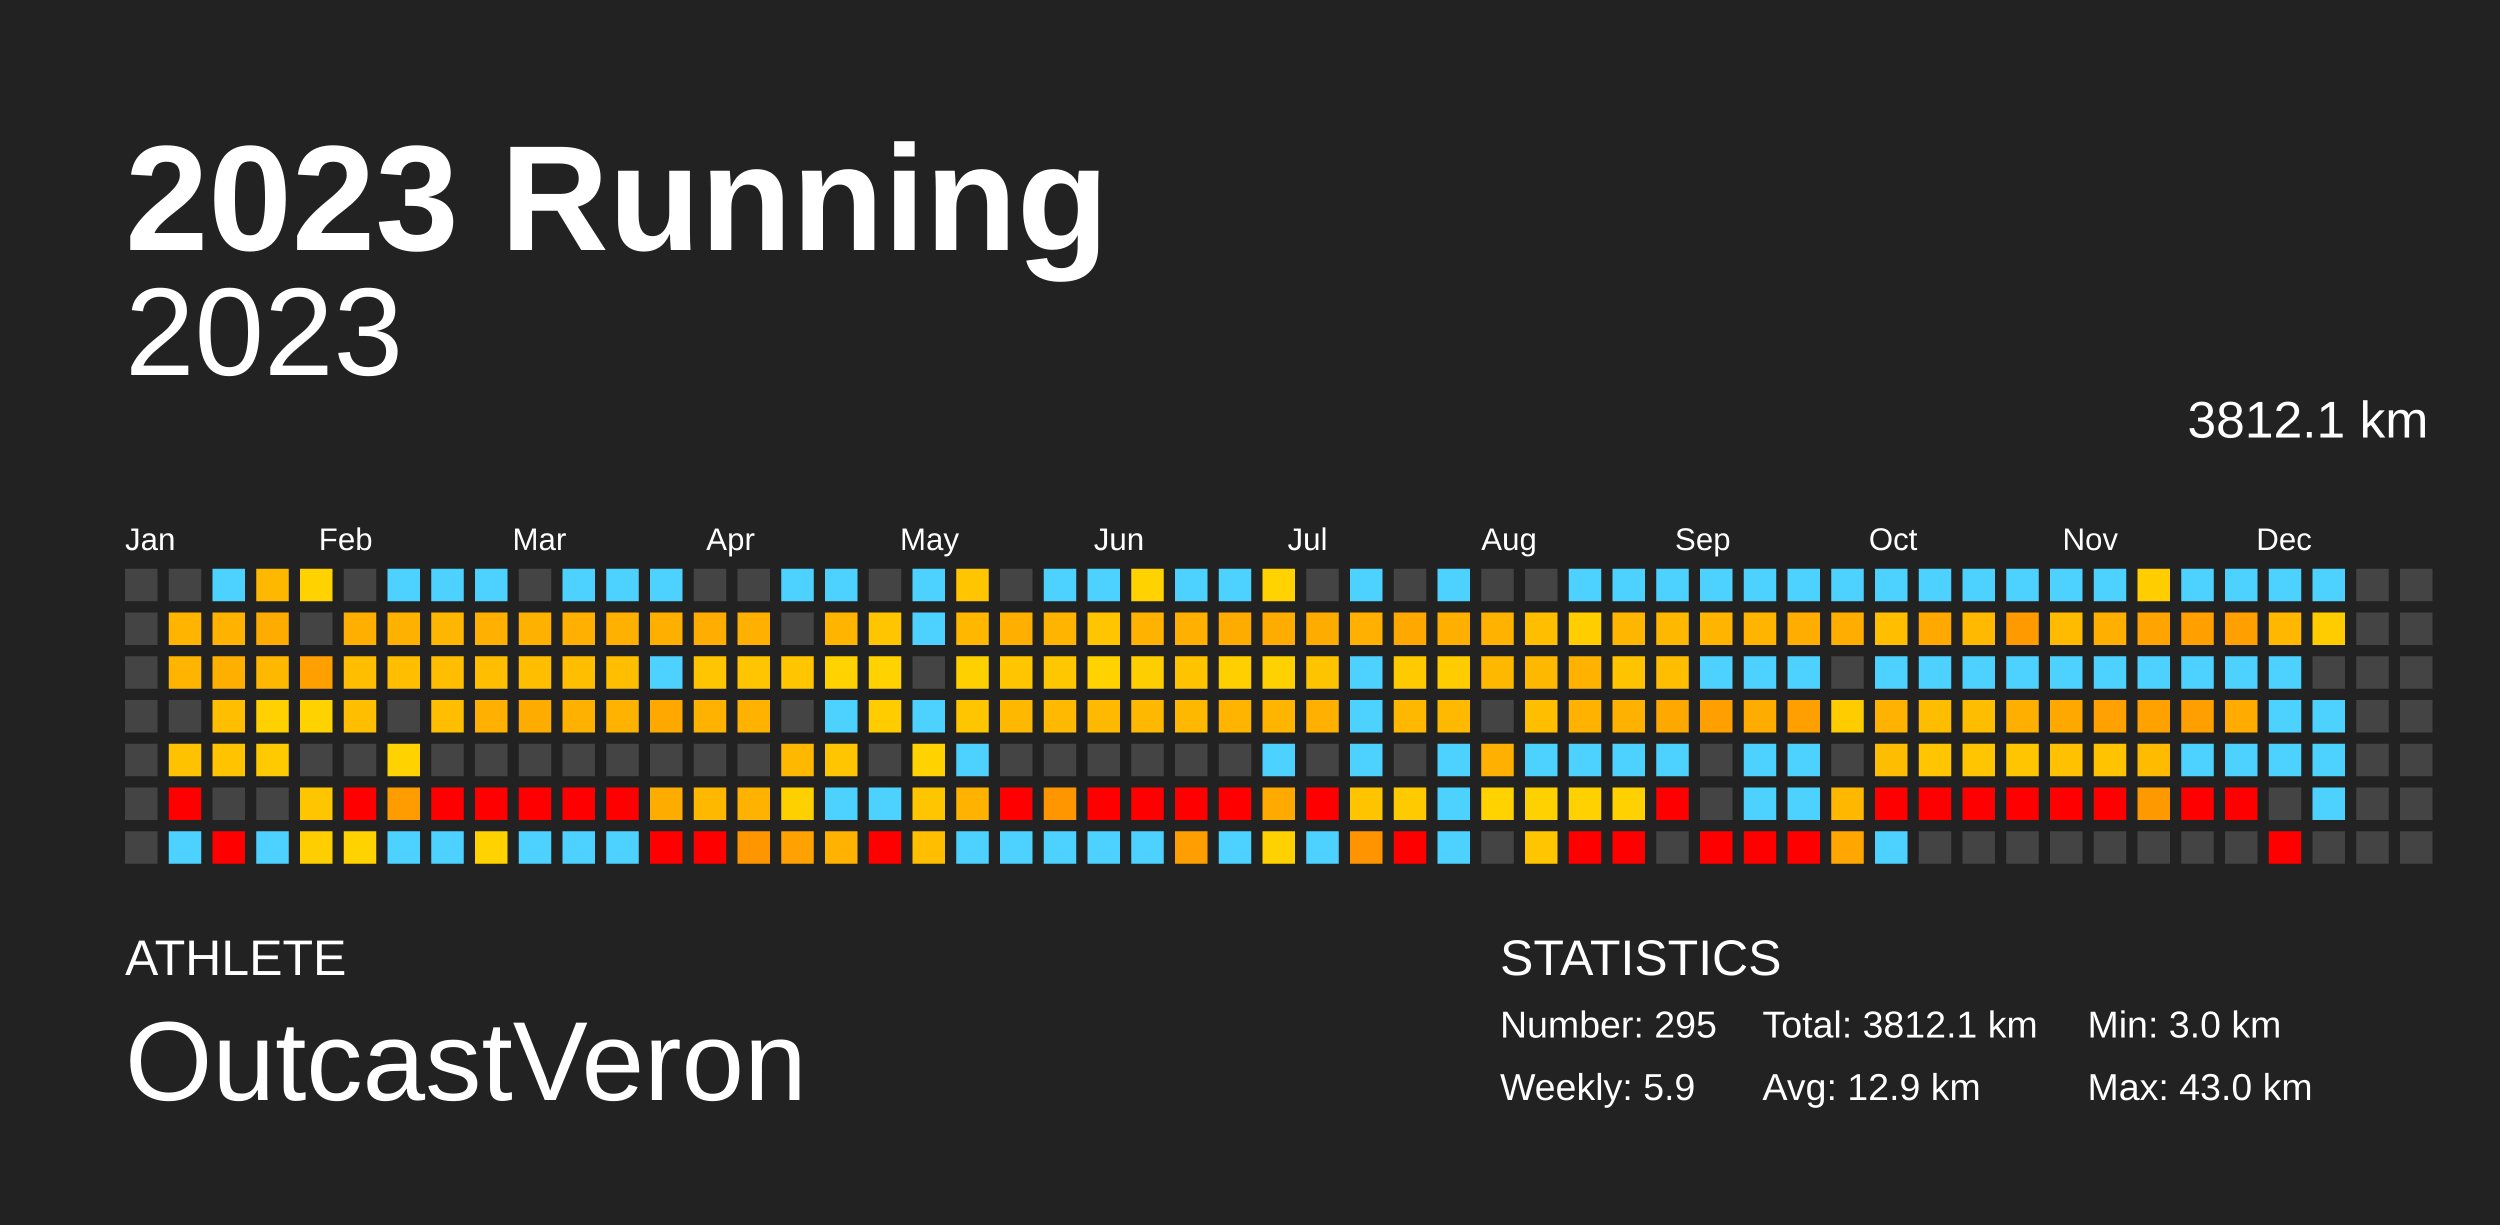
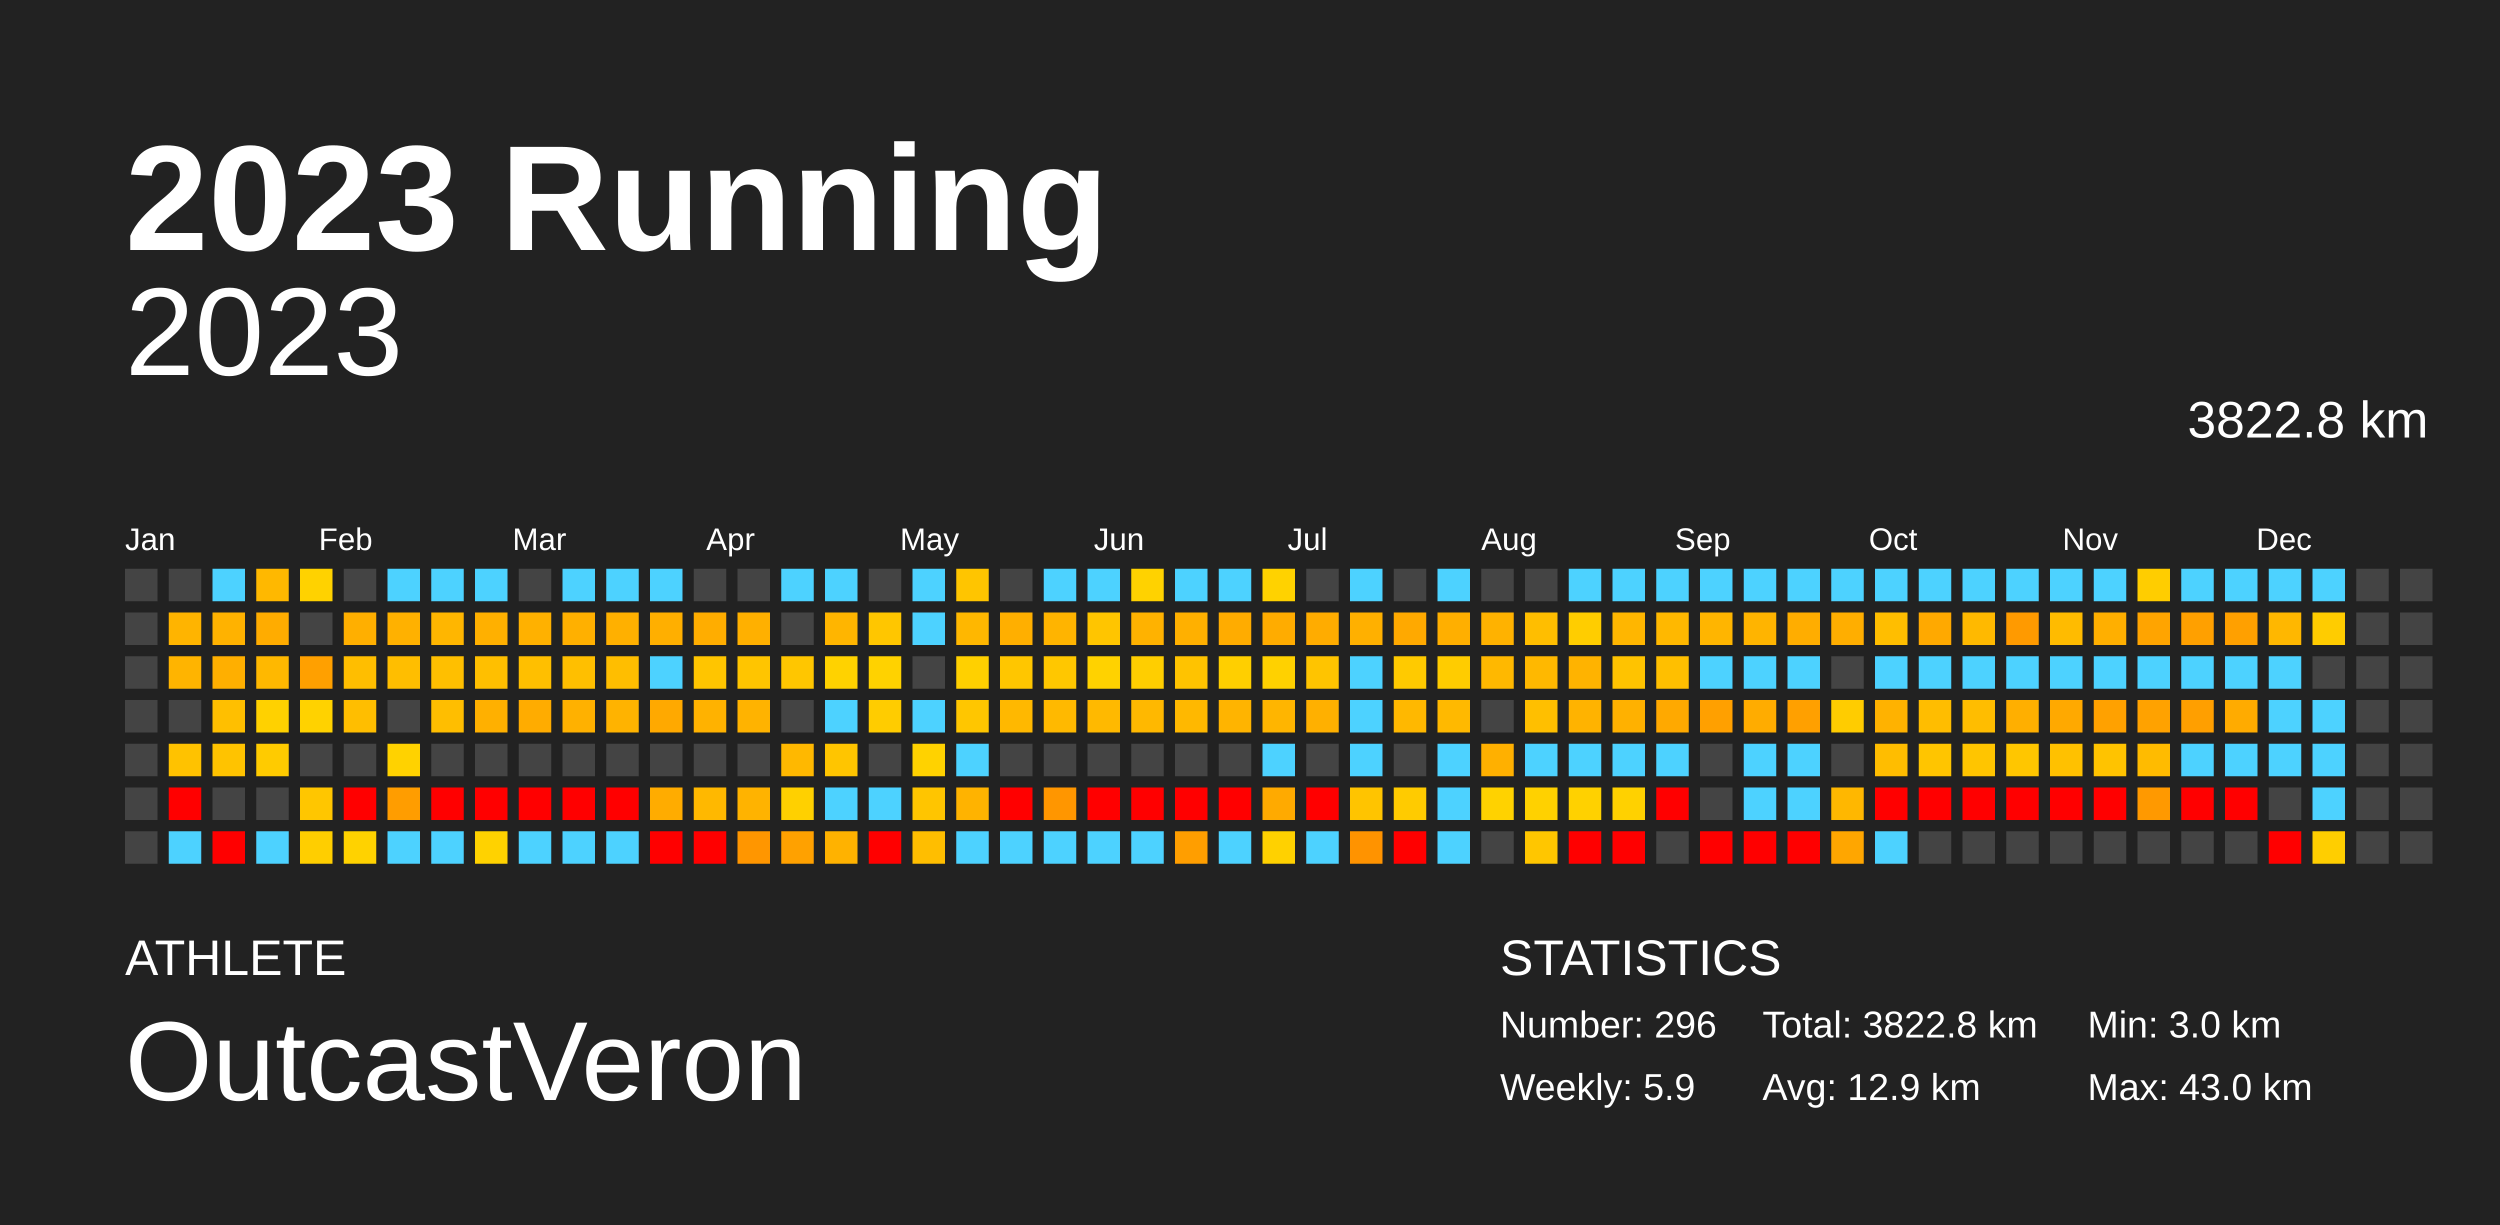
<svg xmlns="http://www.w3.org/2000/svg" baseProfile="full" height="98mm" version="1.1" viewBox="0,0,200,98" width="200mm">
  <defs />
  <rect fill="#222222" height="98" width="200" x="0" y="0" />
  <text fill="#FFFFFF" style="font-size:12px; font-family:Arial; font-weight:bold;" x="10" y="20">2023 Running</text>
  <text fill="#FFFFFF" style="font-size:4px; font-family:Arial" x="10" y="78">ATHLETE</text>
  <text fill="#FFFFFF" style="font-size:9px; font-family:Arial" x="10" y="88">OutcastVeron</text>
  <text fill="#FFFFFF" style="font-size:4px; font-family:Arial" x="120" y="78">STATISTICS</text>
-   <text fill="#FFFFFF" style="font-size:3px; font-family:Arial" x="120" y="83">Number: 295</text>
+   <text fill="#FFFFFF" style="font-size:3px; font-family:Arial" x="120" y="83">Number: 296</text>
  <text fill="#FFFFFF" style="font-size:3px; font-family:Arial" x="120" y="88">Weekly: 5.9</text>
-   <text fill="#FFFFFF" style="font-size:3px; font-family:Arial" x="141" y="83">Total: 3812.1 km</text>
+   <text fill="#FFFFFF" style="font-size:3px; font-family:Arial" x="141" y="83">Total: 3822.8 km</text>
  <text fill="#FFFFFF" style="font-size:3px; font-family:Arial" x="141" y="88">Avg: 12.9 km</text>
  <text fill="#FFFFFF" style="font-size:3px; font-family:Arial" x="167" y="83">Min: 3.0 km</text>
  <text fill="#FFFFFF" style="font-size:3px; font-family:Arial" x="167" y="88">Max: 43.0 km</text>
  <text alignment-baseline="hanging" fill="#FFFFFF" style="font-size:10.0px; font-family:Arial;" x="10" y="30">2023</text>
-   <text alignment-baseline="hanging" fill="#FFFFFF" style="font-size:4.125px; font-family:Arial;" x="175" y="35">3812.1 km</text>
+   <text alignment-baseline="hanging" fill="#FFFFFF" style="font-size:4.125px; font-family:Arial;" x="175" y="35">3822.8 km</text>
  <text fill="#FFFFFF" style="font-size:2.5px; font-family:Arial" x="10.0" y="44">Jan</text>
  <text fill="#FFFFFF" style="font-size:2.5px; font-family:Arial" x="25.5" y="44">Feb</text>
  <text fill="#FFFFFF" style="font-size:2.5px; font-family:Arial" x="41.0" y="44">Mar</text>
  <text fill="#FFFFFF" style="font-size:2.5px; font-family:Arial" x="56.5" y="44">Apr</text>
  <text fill="#FFFFFF" style="font-size:2.5px; font-family:Arial" x="72.0" y="44">May</text>
  <text fill="#FFFFFF" style="font-size:2.5px; font-family:Arial" x="87.5" y="44">Jun</text>
  <text fill="#FFFFFF" style="font-size:2.5px; font-family:Arial" x="103.0" y="44">Jul</text>
  <text fill="#FFFFFF" style="font-size:2.5px; font-family:Arial" x="118.5" y="44">Aug</text>
  <text fill="#FFFFFF" style="font-size:2.5px; font-family:Arial" x="134.0" y="44">Sep</text>
  <text fill="#FFFFFF" style="font-size:2.5px; font-family:Arial" x="149.5" y="44">Oct</text>
  <text fill="#FFFFFF" style="font-size:2.5px; font-family:Arial" x="165.0" y="44">Nov</text>
  <text fill="#FFFFFF" style="font-size:2.5px; font-family:Arial" x="180.5" y="44">Dec</text>
  <rect fill="#444444" height="2.6" width="2.6" x="10.0" y="45.5" />
  <rect fill="#444444" height="2.6" width="2.6" x="10.0" y="49.0" />
  <rect fill="#444444" height="2.6" width="2.6" x="10.0" y="52.5" />
  <rect fill="#444444" height="2.6" width="2.6" x="10.0" y="56.0" />
  <rect fill="#444444" height="2.6" width="2.6" x="10.0" y="59.5" />
  <rect fill="#444444" height="2.6" width="2.6" x="10.0" y="63.0" />
  <rect fill="#444444" height="2.6" width="2.6" x="10.0" y="66.5" />
  <rect fill="#444444" height="2.6" width="2.6" x="13.5" y="45.5" />
  <rect fill="#ffb400" height="2.6" width="2.6" x="13.5" y="49.0" />
  <rect fill="#ffb400" height="2.6" width="2.6" x="13.5" y="52.5" />
  <rect fill="#444444" height="2.6" width="2.6" x="13.5" y="56.0" />
  <rect fill="#ffc200" height="2.6" width="2.6" x="13.5" y="59.5" />
  <rect fill="red" height="2.6" width="2.6" x="13.5" y="63.0" />
  <rect fill="#4dd2ff" height="2.6" width="2.6" x="13.5" y="66.5" />
  <rect fill="#4dd2ff" height="2.6" width="2.6" x="17.0" y="45.5" />
  <rect fill="#ffb200" height="2.6" width="2.6" x="17.0" y="49.0" />
  <rect fill="#ffaf00" height="2.6" width="2.6" x="17.0" y="52.5" />
  <rect fill="#ffbf00" height="2.6" width="2.6" x="17.0" y="56.0" />
  <rect fill="#ffc300" height="2.6" width="2.6" x="17.0" y="59.5" />
  <rect fill="#444444" height="2.6" width="2.6" x="17.0" y="63.0" />
  <rect fill="red" height="2.6" width="2.6" x="17.0" y="66.5" />
  <rect fill="#ffb800" height="2.6" width="2.6" x="20.5" y="45.5" />
  <rect fill="#ffac00" height="2.6" width="2.6" x="20.5" y="49.0" />
  <rect fill="#ffb800" height="2.6" width="2.6" x="20.5" y="52.5" />
  <rect fill="#ffd100" height="2.6" width="2.6" x="20.5" y="56.0" />
  <rect fill="#ffcb00" height="2.6" width="2.6" x="20.5" y="59.5" />
  <rect fill="#444444" height="2.6" width="2.6" x="20.5" y="63.0" />
  <rect fill="#4dd2ff" height="2.6" width="2.6" x="20.5" y="66.5" />
  <rect fill="#ffd200" height="2.6" width="2.6" x="24.0" y="45.5" />
  <rect fill="#444444" height="2.6" width="2.6" x="24.0" y="49.0" />
  <rect fill="#ffa000" height="2.6" width="2.6" x="24.0" y="52.5" />
  <rect fill="#ffd200" height="2.6" width="2.6" x="24.0" y="56.0" />
  <rect fill="#444444" height="2.6" width="2.6" x="24.0" y="59.5" />
  <rect fill="#ffc600" height="2.6" width="2.6" x="24.0" y="63.0" />
  <rect fill="#ffce00" height="2.6" width="2.6" x="24.0" y="66.5" />
  <rect fill="#444444" height="2.6" width="2.6" x="27.5" y="45.5" />
  <rect fill="#ffaf00" height="2.6" width="2.6" x="27.5" y="49.0" />
  <rect fill="#ffbe00" height="2.6" width="2.6" x="27.5" y="52.5" />
  <rect fill="#ffbe00" height="2.6" width="2.6" x="27.5" y="56.0" />
  <rect fill="#444444" height="2.6" width="2.6" x="27.5" y="59.5" />
  <rect fill="red" height="2.6" width="2.6" x="27.5" y="63.0" />
  <rect fill="#ffd200" height="2.6" width="2.6" x="27.5" y="66.5" />
  <rect fill="#4dd2ff" height="2.6" width="2.6" x="31.0" y="45.5" />
  <rect fill="#ffb100" height="2.6" width="2.6" x="31.0" y="49.0" />
  <rect fill="#ffbe00" height="2.6" width="2.6" x="31.0" y="52.5" />
  <rect fill="#444444" height="2.6" width="2.6" x="31.0" y="56.0" />
  <rect fill="#ffd200" height="2.6" width="2.6" x="31.0" y="59.5" />
  <rect fill="#ff9d00" height="2.6" width="2.6" x="31.0" y="63.0" />
  <rect fill="#4dd2ff" height="2.6" width="2.6" x="31.0" y="66.5" />
  <rect fill="#4dd2ff" height="2.6" width="2.6" x="34.5" y="45.5" />
  <rect fill="#ffb600" height="2.6" width="2.6" x="34.5" y="49.0" />
  <rect fill="#ffbf00" height="2.6" width="2.6" x="34.5" y="52.5" />
  <rect fill="#ffbe00" height="2.6" width="2.6" x="34.5" y="56.0" />
  <rect fill="#444444" height="2.6" width="2.6" x="34.5" y="59.5" />
  <rect fill="red" height="2.6" width="2.6" x="34.5" y="63.0" />
  <rect fill="#4dd2ff" height="2.6" width="2.6" x="34.5" y="66.5" />
  <rect fill="#4dd2ff" height="2.6" width="2.6" x="38.0" y="45.5" />
  <rect fill="#ffb000" height="2.6" width="2.6" x="38.0" y="49.0" />
  <rect fill="#ffbf00" height="2.6" width="2.6" x="38.0" y="52.5" />
  <rect fill="#ffb000" height="2.6" width="2.6" x="38.0" y="56.0" />
  <rect fill="#444444" height="2.6" width="2.6" x="38.0" y="59.5" />
  <rect fill="red" height="2.6" width="2.6" x="38.0" y="63.0" />
  <rect fill="#ffd200" height="2.6" width="2.6" x="38.0" y="66.5" />
  <rect fill="#444444" height="2.6" width="2.6" x="41.5" y="45.5" />
  <rect fill="#ffb100" height="2.6" width="2.6" x="41.5" y="49.0" />
  <rect fill="#ffbf00" height="2.6" width="2.6" x="41.5" y="52.5" />
  <rect fill="#ffac00" height="2.6" width="2.6" x="41.5" y="56.0" />
  <rect fill="#444444" height="2.6" width="2.6" x="41.5" y="59.5" />
  <rect fill="red" height="2.6" width="2.6" x="41.5" y="63.0" />
  <rect fill="#4dd2ff" height="2.6" width="2.6" x="41.5" y="66.5" />
  <rect fill="#4dd2ff" height="2.6" width="2.6" x="45.0" y="45.5" />
  <rect fill="#ffb000" height="2.6" width="2.6" x="45.0" y="49.0" />
  <rect fill="#ffbf00" height="2.6" width="2.6" x="45.0" y="52.5" />
  <rect fill="#ffb100" height="2.6" width="2.6" x="45.0" y="56.0" />
  <rect fill="#444444" height="2.6" width="2.6" x="45.0" y="59.5" />
  <rect fill="red" height="2.6" width="2.6" x="45.0" y="63.0" />
  <rect fill="#4dd2ff" height="2.6" width="2.6" x="45.0" y="66.5" />
  <rect fill="#4dd2ff" height="2.6" width="2.6" x="48.5" y="45.5" />
  <rect fill="#ffb000" height="2.6" width="2.6" x="48.5" y="49.0" />
  <rect fill="#ffbe00" height="2.6" width="2.6" x="48.5" y="52.5" />
  <rect fill="#ffb300" height="2.6" width="2.6" x="48.5" y="56.0" />
  <rect fill="#444444" height="2.6" width="2.6" x="48.5" y="59.5" />
  <rect fill="red" height="2.6" width="2.6" x="48.5" y="63.0" />
  <rect fill="#4dd2ff" height="2.6" width="2.6" x="48.5" y="66.5" />
  <rect fill="#4dd2ff" height="2.6" width="2.6" x="52.0" y="45.5" />
  <rect fill="#ffaf00" height="2.6" width="2.6" x="52.0" y="49.0" />
  <rect fill="#4dd2ff" height="2.6" width="2.6" x="52.0" y="52.5" />
  <rect fill="#ffa900" height="2.6" width="2.6" x="52.0" y="56.0" />
  <rect fill="#444444" height="2.6" width="2.6" x="52.0" y="59.5" />
  <rect fill="#ffac00" height="2.6" width="2.6" x="52.0" y="63.0" />
  <rect fill="red" height="2.6" width="2.6" x="52.0" y="66.5" />
  <rect fill="#444444" height="2.6" width="2.6" x="55.5" y="45.5" />
  <rect fill="#ffad00" height="2.6" width="2.6" x="55.5" y="49.0" />
  <rect fill="#ffc500" height="2.6" width="2.6" x="55.5" y="52.5" />
  <rect fill="#ffb200" height="2.6" width="2.6" x="55.5" y="56.0" />
  <rect fill="#444444" height="2.6" width="2.6" x="55.5" y="59.5" />
  <rect fill="#ffb800" height="2.6" width="2.6" x="55.5" y="63.0" />
  <rect fill="red" height="2.6" width="2.6" x="55.5" y="66.5" />
  <rect fill="#444444" height="2.6" width="2.6" x="59.0" y="45.5" />
  <rect fill="#ffb000" height="2.6" width="2.6" x="59.0" y="49.0" />
  <rect fill="#ffc500" height="2.6" width="2.6" x="59.0" y="52.5" />
  <rect fill="#ffb300" height="2.6" width="2.6" x="59.0" y="56.0" />
  <rect fill="#444444" height="2.6" width="2.6" x="59.0" y="59.5" />
  <rect fill="#ffb300" height="2.6" width="2.6" x="59.0" y="63.0" />
  <rect fill="#ff9600" height="2.6" width="2.6" x="59.0" y="66.5" />
  <rect fill="#4dd2ff" height="2.6" width="2.6" x="62.5" y="45.5" />
  <rect fill="#444444" height="2.6" width="2.6" x="62.5" y="49.0" />
  <rect fill="#ffc600" height="2.6" width="2.6" x="62.5" y="52.5" />
  <rect fill="#444444" height="2.6" width="2.6" x="62.5" y="56.0" />
  <rect fill="#ffb800" height="2.6" width="2.6" x="62.5" y="59.5" />
  <rect fill="#ffd000" height="2.6" width="2.6" x="62.5" y="63.0" />
  <rect fill="#ffa100" height="2.6" width="2.6" x="62.5" y="66.5" />
  <rect fill="#4dd2ff" height="2.6" width="2.6" x="66.0" y="45.5" />
  <rect fill="#ffb500" height="2.6" width="2.6" x="66.0" y="49.0" />
  <rect fill="#ffd200" height="2.6" width="2.6" x="66.0" y="52.5" />
  <rect fill="#4dd2ff" height="2.6" width="2.6" x="66.0" y="56.0" />
  <rect fill="#ffc500" height="2.6" width="2.6" x="66.0" y="59.5" />
  <rect fill="#4dd2ff" height="2.6" width="2.6" x="66.0" y="63.0" />
  <rect fill="#ffb200" height="2.6" width="2.6" x="66.0" y="66.5" />
  <rect fill="#444444" height="2.6" width="2.6" x="69.5" y="45.5" />
  <rect fill="#ffc600" height="2.6" width="2.6" x="69.5" y="49.0" />
  <rect fill="#ffd200" height="2.6" width="2.6" x="69.5" y="52.5" />
  <rect fill="#ffcc00" height="2.6" width="2.6" x="69.5" y="56.0" />
  <rect fill="#444444" height="2.6" width="2.6" x="69.5" y="59.5" />
  <rect fill="#4dd2ff" height="2.6" width="2.6" x="69.5" y="63.0" />
  <rect fill="red" height="2.6" width="2.6" x="69.5" y="66.5" />
  <rect fill="#4dd2ff" height="2.6" width="2.6" x="73.0" y="45.5" />
  <rect fill="#4dd2ff" height="2.6" width="2.6" x="73.0" y="49.0" />
  <rect fill="#444444" height="2.6" width="2.6" x="73.0" y="52.5" />
  <rect fill="#4dd2ff" height="2.6" width="2.6" x="73.0" y="56.0" />
  <rect fill="#ffd200" height="2.6" width="2.6" x="73.0" y="59.5" />
  <rect fill="#ffc500" height="2.6" width="2.6" x="73.0" y="63.0" />
  <rect fill="#ffbe00" height="2.6" width="2.6" x="73.0" y="66.5" />
  <rect fill="#ffc500" height="2.6" width="2.6" x="76.5" y="45.5" />
  <rect fill="#ffb700" height="2.6" width="2.6" x="76.5" y="49.0" />
  <rect fill="#ffd000" height="2.6" width="2.6" x="76.5" y="52.5" />
  <rect fill="#ffc600" height="2.6" width="2.6" x="76.5" y="56.0" />
  <rect fill="#4dd2ff" height="2.6" width="2.6" x="76.5" y="59.5" />
  <rect fill="#ffb300" height="2.6" width="2.6" x="76.5" y="63.0" />
  <rect fill="#4dd2ff" height="2.6" width="2.6" x="76.5" y="66.5" />
  <rect fill="#444444" height="2.6" width="2.6" x="80.0" y="45.5" />
  <rect fill="#ffaf00" height="2.6" width="2.6" x="80.0" y="49.0" />
  <rect fill="#ffc600" height="2.6" width="2.6" x="80.0" y="52.5" />
  <rect fill="#ffb800" height="2.6" width="2.6" x="80.0" y="56.0" />
  <rect fill="#444444" height="2.6" width="2.6" x="80.0" y="59.5" />
  <rect fill="red" height="2.6" width="2.6" x="80.0" y="63.0" />
  <rect fill="#4dd2ff" height="2.6" width="2.6" x="80.0" y="66.5" />
  <rect fill="#4dd2ff" height="2.6" width="2.6" x="83.5" y="45.5" />
  <rect fill="#ffb400" height="2.6" width="2.6" x="83.5" y="49.0" />
  <rect fill="#ffc700" height="2.6" width="2.6" x="83.5" y="52.5" />
  <rect fill="#ffb900" height="2.6" width="2.6" x="83.5" y="56.0" />
  <rect fill="#444444" height="2.6" width="2.6" x="83.5" y="59.5" />
  <rect fill="#ff9600" height="2.6" width="2.6" x="83.5" y="63.0" />
  <rect fill="#4dd2ff" height="2.6" width="2.6" x="83.5" y="66.5" />
  <rect fill="#4dd2ff" height="2.6" width="2.6" x="87.0" y="45.5" />
  <rect fill="#ffc500" height="2.6" width="2.6" x="87.0" y="49.0" />
  <rect fill="#ffd200" height="2.6" width="2.6" x="87.0" y="52.5" />
  <rect fill="#ffb900" height="2.6" width="2.6" x="87.0" y="56.0" />
  <rect fill="#444444" height="2.6" width="2.6" x="87.0" y="59.5" />
  <rect fill="red" height="2.6" width="2.6" x="87.0" y="63.0" />
  <rect fill="#4dd2ff" height="2.6" width="2.6" x="87.0" y="66.5" />
  <rect fill="#ffd200" height="2.6" width="2.6" x="90.5" y="45.5" />
  <rect fill="#ffb200" height="2.6" width="2.6" x="90.5" y="49.0" />
  <rect fill="#ffce00" height="2.6" width="2.6" x="90.5" y="52.5" />
  <rect fill="#ffb800" height="2.6" width="2.6" x="90.5" y="56.0" />
  <rect fill="#444444" height="2.6" width="2.6" x="90.5" y="59.5" />
  <rect fill="red" height="2.6" width="2.6" x="90.5" y="63.0" />
  <rect fill="#4dd2ff" height="2.6" width="2.6" x="90.5" y="66.5" />
  <rect fill="#4dd2ff" height="2.6" width="2.6" x="94.0" y="45.5" />
  <rect fill="#ffb000" height="2.6" width="2.6" x="94.0" y="49.0" />
  <rect fill="#ffc300" height="2.6" width="2.6" x="94.0" y="52.5" />
  <rect fill="#ffb800" height="2.6" width="2.6" x="94.0" y="56.0" />
  <rect fill="#444444" height="2.6" width="2.6" x="94.0" y="59.5" />
  <rect fill="red" height="2.6" width="2.6" x="94.0" y="63.0" />
  <rect fill="#ff9e00" height="2.6" width="2.6" x="94.0" y="66.5" />
  <rect fill="#4dd2ff" height="2.6" width="2.6" x="97.5" y="45.5" />
  <rect fill="#ffac00" height="2.6" width="2.6" x="97.5" y="49.0" />
  <rect fill="#ffcf00" height="2.6" width="2.6" x="97.5" y="52.5" />
  <rect fill="#ffb400" height="2.6" width="2.6" x="97.5" y="56.0" />
  <rect fill="#444444" height="2.6" width="2.6" x="97.5" y="59.5" />
  <rect fill="red" height="2.6" width="2.6" x="97.5" y="63.0" />
  <rect fill="#4dd2ff" height="2.6" width="2.6" x="97.5" y="66.5" />
  <rect fill="#ffd200" height="2.6" width="2.6" x="101.0" y="45.5" />
  <rect fill="#ffac00" height="2.6" width="2.6" x="101.0" y="49.0" />
  <rect fill="#ffd100" height="2.6" width="2.6" x="101.0" y="52.5" />
  <rect fill="#ffb500" height="2.6" width="2.6" x="101.0" y="56.0" />
  <rect fill="#4dd2ff" height="2.6" width="2.6" x="101.0" y="59.5" />
  <rect fill="#ffaa00" height="2.6" width="2.6" x="101.0" y="63.0" />
  <rect fill="#ffd100" height="2.6" width="2.6" x="101.0" y="66.5" />
  <rect fill="#444444" height="2.6" width="2.6" x="104.5" y="45.5" />
  <rect fill="#ffac00" height="2.6" width="2.6" x="104.5" y="49.0" />
  <rect fill="#ffc400" height="2.6" width="2.6" x="104.5" y="52.5" />
  <rect fill="#ffb000" height="2.6" width="2.6" x="104.5" y="56.0" />
  <rect fill="#444444" height="2.6" width="2.6" x="104.5" y="59.5" />
  <rect fill="red" height="2.6" width="2.6" x="104.5" y="63.0" />
  <rect fill="#4dd2ff" height="2.6" width="2.6" x="104.5" y="66.5" />
  <rect fill="#4dd2ff" height="2.6" width="2.6" x="108.0" y="45.5" />
  <rect fill="#ffb000" height="2.6" width="2.6" x="108.0" y="49.0" />
  <rect fill="#4dd2ff" height="2.6" width="2.6" x="108.0" y="52.5" />
  <rect fill="#4dd2ff" height="2.6" width="2.6" x="108.0" y="56.0" />
  <rect fill="#4dd2ff" height="2.6" width="2.6" x="108.0" y="59.5" />
  <rect fill="#ffc400" height="2.6" width="2.6" x="108.0" y="63.0" />
  <rect fill="#ff9300" height="2.6" width="2.6" x="108.0" y="66.5" />
  <rect fill="#444444" height="2.6" width="2.6" x="111.5" y="45.5" />
  <rect fill="#ffa900" height="2.6" width="2.6" x="111.5" y="49.0" />
  <rect fill="#ffca00" height="2.6" width="2.6" x="111.5" y="52.5" />
  <rect fill="#ffb800" height="2.6" width="2.6" x="111.5" y="56.0" />
  <rect fill="#444444" height="2.6" width="2.6" x="111.5" y="59.5" />
  <rect fill="#ffcb00" height="2.6" width="2.6" x="111.5" y="63.0" />
  <rect fill="red" height="2.6" width="2.6" x="111.5" y="66.5" />
  <rect fill="#4dd2ff" height="2.6" width="2.6" x="115.0" y="45.5" />
  <rect fill="#ffaf00" height="2.6" width="2.6" x="115.0" y="49.0" />
  <rect fill="#ffcc00" height="2.6" width="2.6" x="115.0" y="52.5" />
  <rect fill="#ffb900" height="2.6" width="2.6" x="115.0" y="56.0" />
  <rect fill="#4dd2ff" height="2.6" width="2.6" x="115.0" y="59.5" />
  <rect fill="#4dd2ff" height="2.6" width="2.6" x="115.0" y="63.0" />
  <rect fill="#4dd2ff" height="2.6" width="2.6" x="115.0" y="66.5" />
  <rect fill="#444444" height="2.6" width="2.6" x="118.5" y="45.5" />
  <rect fill="#ffb200" height="2.6" width="2.6" x="118.5" y="49.0" />
  <rect fill="#ffb800" height="2.6" width="2.6" x="118.5" y="52.5" />
  <rect fill="#444444" height="2.6" width="2.6" x="118.5" y="56.0" />
  <rect fill="#ffb000" height="2.6" width="2.6" x="118.5" y="59.5" />
  <rect fill="#ffd200" height="2.6" width="2.6" x="118.5" y="63.0" />
  <rect fill="#444444" height="2.6" width="2.6" x="118.5" y="66.5" />
  <rect fill="#444444" height="2.6" width="2.6" x="122.0" y="45.5" />
  <rect fill="#ffbe00" height="2.6" width="2.6" x="122.0" y="49.0" />
  <rect fill="#ffb800" height="2.6" width="2.6" x="122.0" y="52.5" />
  <rect fill="#ffbf00" height="2.6" width="2.6" x="122.0" y="56.0" />
  <rect fill="#4dd2ff" height="2.6" width="2.6" x="122.0" y="59.5" />
  <rect fill="#ffd100" height="2.6" width="2.6" x="122.0" y="63.0" />
  <rect fill="#ffc600" height="2.6" width="2.6" x="122.0" y="66.5" />
  <rect fill="#4dd2ff" height="2.6" width="2.6" x="125.5" y="45.5" />
  <rect fill="#ffcd00" height="2.6" width="2.6" x="125.5" y="49.0" />
  <rect fill="#ffb300" height="2.6" width="2.6" x="125.5" y="52.5" />
  <rect fill="#ffb300" height="2.6" width="2.6" x="125.5" y="56.0" />
  <rect fill="#4dd2ff" height="2.6" width="2.6" x="125.5" y="59.5" />
  <rect fill="#ffd100" height="2.6" width="2.6" x="125.5" y="63.0" />
  <rect fill="red" height="2.6" width="2.6" x="125.5" y="66.5" />
  <rect fill="#4dd2ff" height="2.6" width="2.6" x="129.0" y="45.5" />
  <rect fill="#ffb600" height="2.6" width="2.6" x="129.0" y="49.0" />
  <rect fill="#ffc300" height="2.6" width="2.6" x="129.0" y="52.5" />
  <rect fill="#ffb100" height="2.6" width="2.6" x="129.0" y="56.0" />
  <rect fill="#4dd2ff" height="2.6" width="2.6" x="129.0" y="59.5" />
  <rect fill="#ffd100" height="2.6" width="2.6" x="129.0" y="63.0" />
  <rect fill="red" height="2.6" width="2.6" x="129.0" y="66.5" />
  <rect fill="#4dd2ff" height="2.6" width="2.6" x="132.5" y="45.5" />
  <rect fill="#ffb800" height="2.6" width="2.6" x="132.5" y="49.0" />
  <rect fill="#ffbf00" height="2.6" width="2.6" x="132.5" y="52.5" />
  <rect fill="#ffa900" height="2.6" width="2.6" x="132.5" y="56.0" />
  <rect fill="#4dd2ff" height="2.6" width="2.6" x="132.5" y="59.5" />
  <rect fill="red" height="2.6" width="2.6" x="132.5" y="63.0" />
  <rect fill="#444444" height="2.6" width="2.6" x="132.5" y="66.5" />
  <rect fill="#4dd2ff" height="2.6" width="2.6" x="136.0" y="45.5" />
  <rect fill="#ffb500" height="2.6" width="2.6" x="136.0" y="49.0" />
  <rect fill="#4dd2ff" height="2.6" width="2.6" x="136.0" y="52.5" />
  <rect fill="#ffa000" height="2.6" width="2.6" x="136.0" y="56.0" />
  <rect fill="#444444" height="2.6" width="2.6" x="136.0" y="59.5" />
  <rect fill="#444444" height="2.6" width="2.6" x="136.0" y="63.0" />
  <rect fill="red" height="2.6" width="2.6" x="136.0" y="66.5" />
  <rect fill="#4dd2ff" height="2.6" width="2.6" x="139.5" y="45.5" />
  <rect fill="#ffb400" height="2.6" width="2.6" x="139.5" y="49.0" />
  <rect fill="#4dd2ff" height="2.6" width="2.6" x="139.5" y="52.5" />
  <rect fill="#ffac00" height="2.6" width="2.6" x="139.5" y="56.0" />
  <rect fill="#4dd2ff" height="2.6" width="2.6" x="139.5" y="59.5" />
  <rect fill="#4dd2ff" height="2.6" width="2.6" x="139.5" y="63.0" />
  <rect fill="red" height="2.6" width="2.6" x="139.5" y="66.5" />
  <rect fill="#4dd2ff" height="2.6" width="2.6" x="143.0" y="45.5" />
  <rect fill="#ffad00" height="2.6" width="2.6" x="143.0" y="49.0" />
  <rect fill="#4dd2ff" height="2.6" width="2.6" x="143.0" y="52.5" />
  <rect fill="#ffa000" height="2.6" width="2.6" x="143.0" y="56.0" />
  <rect fill="#4dd2ff" height="2.6" width="2.6" x="143.0" y="59.5" />
  <rect fill="#4dd2ff" height="2.6" width="2.6" x="143.0" y="63.0" />
  <rect fill="red" height="2.6" width="2.6" x="143.0" y="66.5" />
  <rect fill="#4dd2ff" height="2.6" width="2.6" x="146.5" y="45.5" />
  <rect fill="#ffae00" height="2.6" width="2.6" x="146.5" y="49.0" />
  <rect fill="#444444" height="2.6" width="2.6" x="146.5" y="52.5" />
  <rect fill="#ffcc00" height="2.6" width="2.6" x="146.5" y="56.0" />
  <rect fill="#444444" height="2.6" width="2.6" x="146.5" y="59.5" />
  <rect fill="#ffb700" height="2.6" width="2.6" x="146.5" y="63.0" />
  <rect fill="#ffa600" height="2.6" width="2.6" x="146.5" y="66.5" />
  <rect fill="#4dd2ff" height="2.6" width="2.6" x="150.0" y="45.5" />
  <rect fill="#ffbe00" height="2.6" width="2.6" x="150.0" y="49.0" />
  <rect fill="#4dd2ff" height="2.6" width="2.6" x="150.0" y="52.5" />
  <rect fill="#ffb200" height="2.6" width="2.6" x="150.0" y="56.0" />
  <rect fill="#ffbd00" height="2.6" width="2.6" x="150.0" y="59.5" />
  <rect fill="red" height="2.6" width="2.6" x="150.0" y="63.0" />
  <rect fill="#4dd2ff" height="2.6" width="2.6" x="150.0" y="66.5" />
  <rect fill="#4dd2ff" height="2.6" width="2.6" x="153.5" y="45.5" />
  <rect fill="#ffa900" height="2.6" width="2.6" x="153.5" y="49.0" />
  <rect fill="#4dd2ff" height="2.6" width="2.6" x="153.5" y="52.5" />
  <rect fill="#ffbd00" height="2.6" width="2.6" x="153.5" y="56.0" />
  <rect fill="#ffc500" height="2.6" width="2.6" x="153.5" y="59.5" />
  <rect fill="red" height="2.6" width="2.6" x="153.5" y="63.0" />
  <rect fill="#444444" height="2.6" width="2.6" x="153.5" y="66.5" />
  <rect fill="#4dd2ff" height="2.6" width="2.6" x="157.0" y="45.5" />
  <rect fill="#ffb900" height="2.6" width="2.6" x="157.0" y="49.0" />
  <rect fill="#4dd2ff" height="2.6" width="2.6" x="157.0" y="52.5" />
  <rect fill="#ffbd00" height="2.6" width="2.6" x="157.0" y="56.0" />
  <rect fill="#ffc500" height="2.6" width="2.6" x="157.0" y="59.5" />
  <rect fill="red" height="2.6" width="2.6" x="157.0" y="63.0" />
  <rect fill="#444444" height="2.6" width="2.6" x="157.0" y="66.5" />
  <rect fill="#4dd2ff" height="2.6" width="2.6" x="160.5" y="45.5" />
  <rect fill="#ff9a00" height="2.6" width="2.6" x="160.5" y="49.0" />
  <rect fill="#4dd2ff" height="2.6" width="2.6" x="160.5" y="52.5" />
  <rect fill="#ffaf00" height="2.6" width="2.6" x="160.5" y="56.0" />
  <rect fill="#ffc600" height="2.6" width="2.6" x="160.5" y="59.5" />
  <rect fill="red" height="2.6" width="2.6" x="160.5" y="63.0" />
  <rect fill="#444444" height="2.6" width="2.6" x="160.5" y="66.5" />
  <rect fill="#4dd2ff" height="2.6" width="2.6" x="164.0" y="45.5" />
  <rect fill="#ffbb00" height="2.6" width="2.6" x="164.0" y="49.0" />
  <rect fill="#4dd2ff" height="2.6" width="2.6" x="164.0" y="52.5" />
  <rect fill="#ffa900" height="2.6" width="2.6" x="164.0" y="56.0" />
  <rect fill="#ffc100" height="2.6" width="2.6" x="164.0" y="59.5" />
  <rect fill="red" height="2.6" width="2.6" x="164.0" y="63.0" />
  <rect fill="#444444" height="2.6" width="2.6" x="164.0" y="66.5" />
  <rect fill="#4dd2ff" height="2.6" width="2.6" x="167.5" y="45.5" />
  <rect fill="#ffaf00" height="2.6" width="2.6" x="167.5" y="49.0" />
  <rect fill="#4dd2ff" height="2.6" width="2.6" x="167.5" y="52.5" />
  <rect fill="#ffa100" height="2.6" width="2.6" x="167.5" y="56.0" />
  <rect fill="#ffc300" height="2.6" width="2.6" x="167.5" y="59.5" />
  <rect fill="red" height="2.6" width="2.6" x="167.5" y="63.0" />
  <rect fill="#444444" height="2.6" width="2.6" x="167.5" y="66.5" />
  <rect fill="#ffcd00" height="2.6" width="2.6" x="171.0" y="45.5" />
  <rect fill="#ffa400" height="2.6" width="2.6" x="171.0" y="49.0" />
  <rect fill="#4dd2ff" height="2.6" width="2.6" x="171.0" y="52.5" />
  <rect fill="#ffa200" height="2.6" width="2.6" x="171.0" y="56.0" />
  <rect fill="#ffbb00" height="2.6" width="2.6" x="171.0" y="59.5" />
  <rect fill="#ff9900" height="2.6" width="2.6" x="171.0" y="63.0" />
  <rect fill="#444444" height="2.6" width="2.6" x="171.0" y="66.5" />
  <rect fill="#4dd2ff" height="2.6" width="2.6" x="174.5" y="45.5" />
  <rect fill="#ffa000" height="2.6" width="2.6" x="174.5" y="49.0" />
  <rect fill="#4dd2ff" height="2.6" width="2.6" x="174.5" y="52.5" />
  <rect fill="#ff9f00" height="2.6" width="2.6" x="174.5" y="56.0" />
  <rect fill="#4dd2ff" height="2.6" width="2.6" x="174.5" y="59.5" />
  <rect fill="red" height="2.6" width="2.6" x="174.5" y="63.0" />
  <rect fill="#444444" height="2.6" width="2.6" x="174.5" y="66.5" />
  <rect fill="#4dd2ff" height="2.6" width="2.6" x="178.0" y="45.5" />
  <rect fill="#ffa000" height="2.6" width="2.6" x="178.0" y="49.0" />
  <rect fill="#4dd2ff" height="2.6" width="2.6" x="178.0" y="52.5" />
  <rect fill="#ffab00" height="2.6" width="2.6" x="178.0" y="56.0" />
  <rect fill="#4dd2ff" height="2.6" width="2.6" x="178.0" y="59.5" />
  <rect fill="red" height="2.6" width="2.6" x="178.0" y="63.0" />
  <rect fill="#444444" height="2.6" width="2.6" x="178.0" y="66.5" />
  <rect fill="#4dd2ff" height="2.6" width="2.6" x="181.5" y="45.5" />
  <rect fill="#ffb700" height="2.6" width="2.6" x="181.5" y="49.0" />
  <rect fill="#4dd2ff" height="2.6" width="2.6" x="181.5" y="52.5" />
  <rect fill="#4dd2ff" height="2.6" width="2.6" x="181.5" y="56.0" />
  <rect fill="#4dd2ff" height="2.6" width="2.6" x="181.5" y="59.5" />
  <rect fill="#444444" height="2.6" width="2.6" x="181.5" y="63.0" />
  <rect fill="red" height="2.6" width="2.6" x="181.5" y="66.5" />
  <rect fill="#4dd2ff" height="2.6" width="2.6" x="185.0" y="45.5" />
  <rect fill="#ffcc00" height="2.6" width="2.6" x="185.0" y="49.0" />
  <rect fill="#444444" height="2.6" width="2.6" x="185.0" y="52.5" />
  <rect fill="#4dd2ff" height="2.6" width="2.6" x="185.0" y="56.0" />
  <rect fill="#4dd2ff" height="2.6" width="2.6" x="185.0" y="59.5" />
  <rect fill="#4dd2ff" height="2.6" width="2.6" x="185.0" y="63.0" />
-   <rect fill="#444444" height="2.6" width="2.6" x="185.0" y="66.5" />
+   <rect fill="#ffce00" height="2.6" width="2.6" x="185.0" y="66.5" />
  <rect fill="#444444" height="2.6" width="2.6" x="188.5" y="45.5" />
  <rect fill="#444444" height="2.6" width="2.6" x="188.5" y="49.0" />
  <rect fill="#444444" height="2.6" width="2.6" x="188.5" y="52.5" />
  <rect fill="#444444" height="2.6" width="2.6" x="188.5" y="56.0" />
  <rect fill="#444444" height="2.6" width="2.6" x="188.5" y="59.5" />
  <rect fill="#444444" height="2.6" width="2.6" x="188.5" y="63.0" />
  <rect fill="#444444" height="2.6" width="2.6" x="188.5" y="66.5" />
  <rect fill="#444444" height="2.6" width="2.6" x="192.0" y="45.5" />
  <rect fill="#444444" height="2.6" width="2.6" x="192.0" y="49.0" />
  <rect fill="#444444" height="2.6" width="2.6" x="192.0" y="52.5" />
  <rect fill="#444444" height="2.6" width="2.6" x="192.0" y="56.0" />
  <rect fill="#444444" height="2.6" width="2.6" x="192.0" y="59.5" />
  <rect fill="#444444" height="2.6" width="2.6" x="192.0" y="63.0" />
  <rect fill="#444444" height="2.6" width="2.6" x="192.0" y="66.5" />
</svg>
